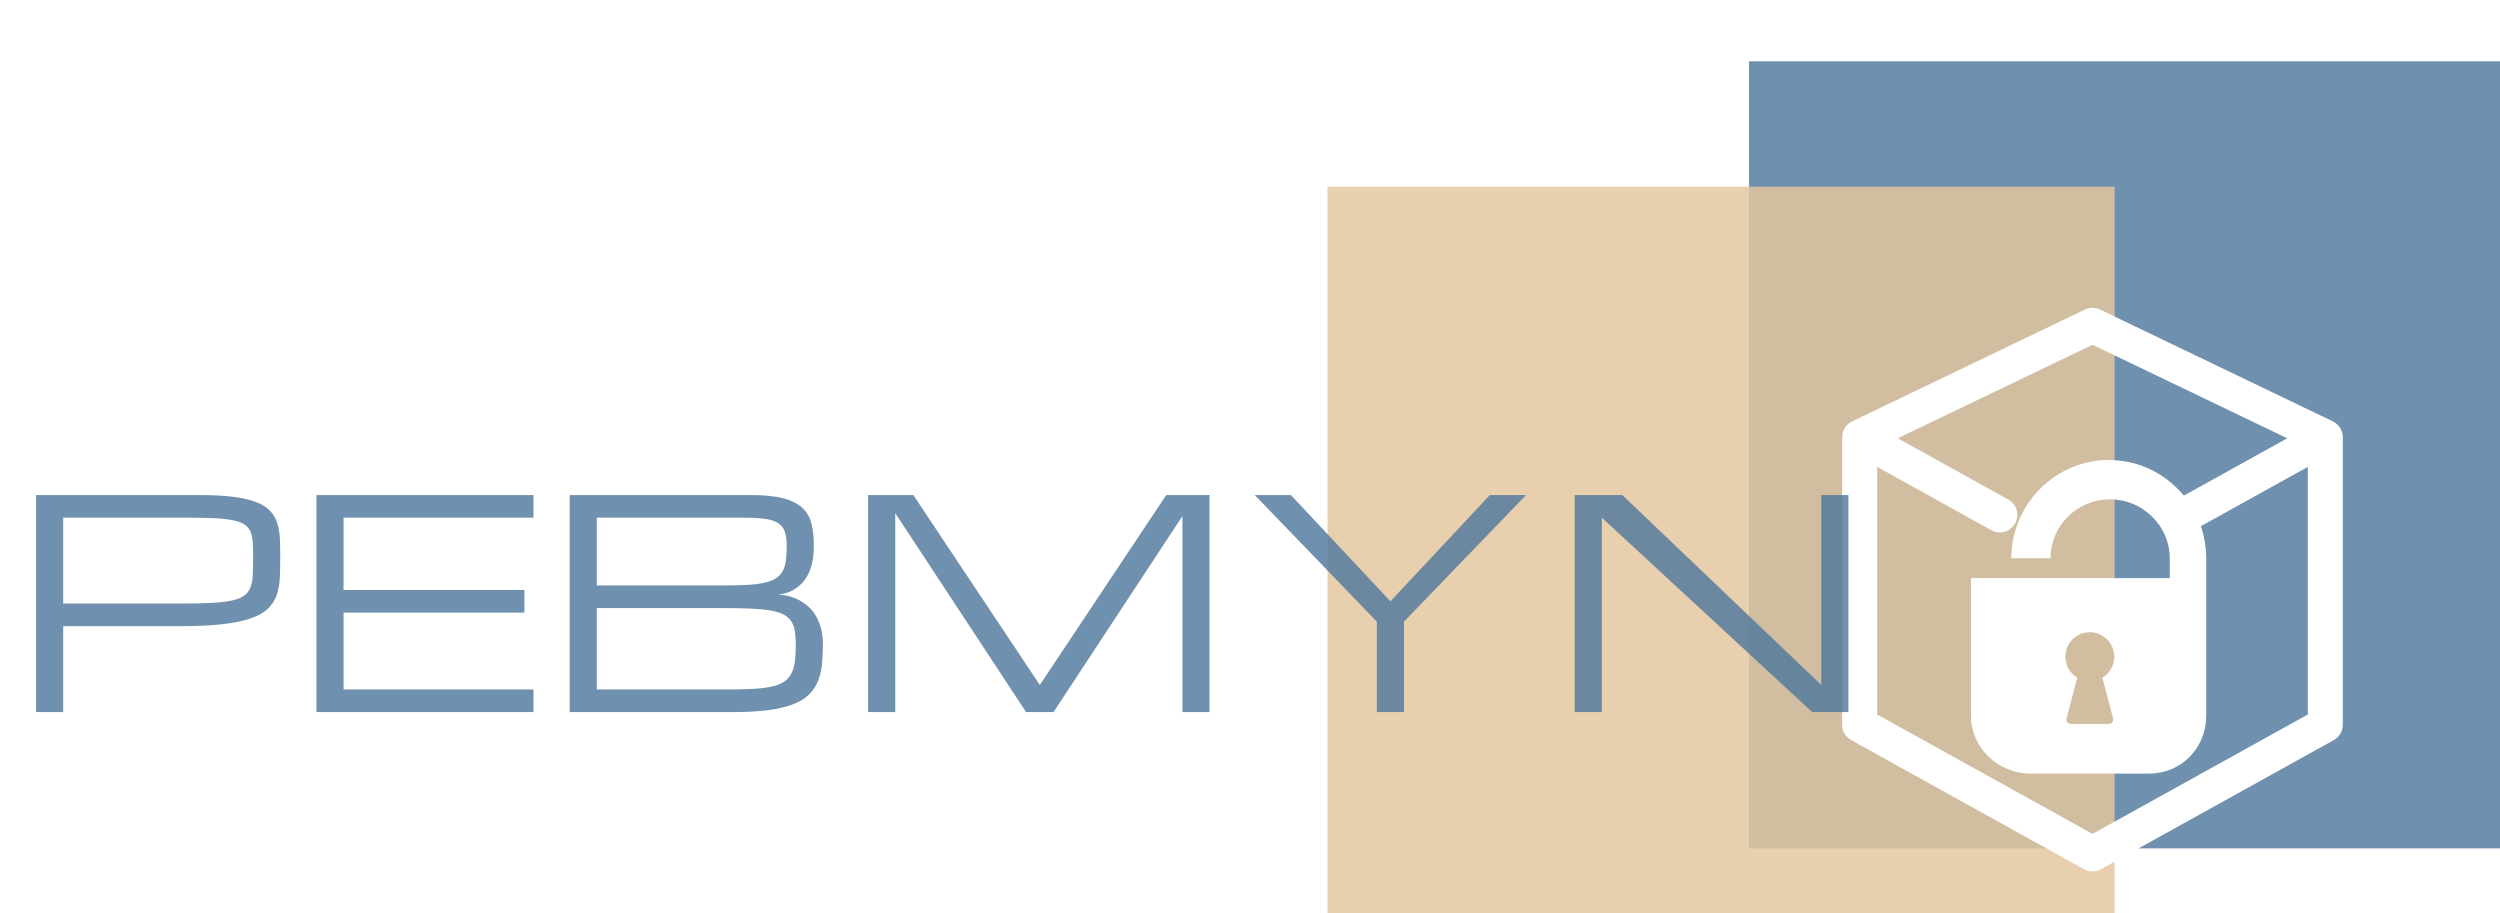
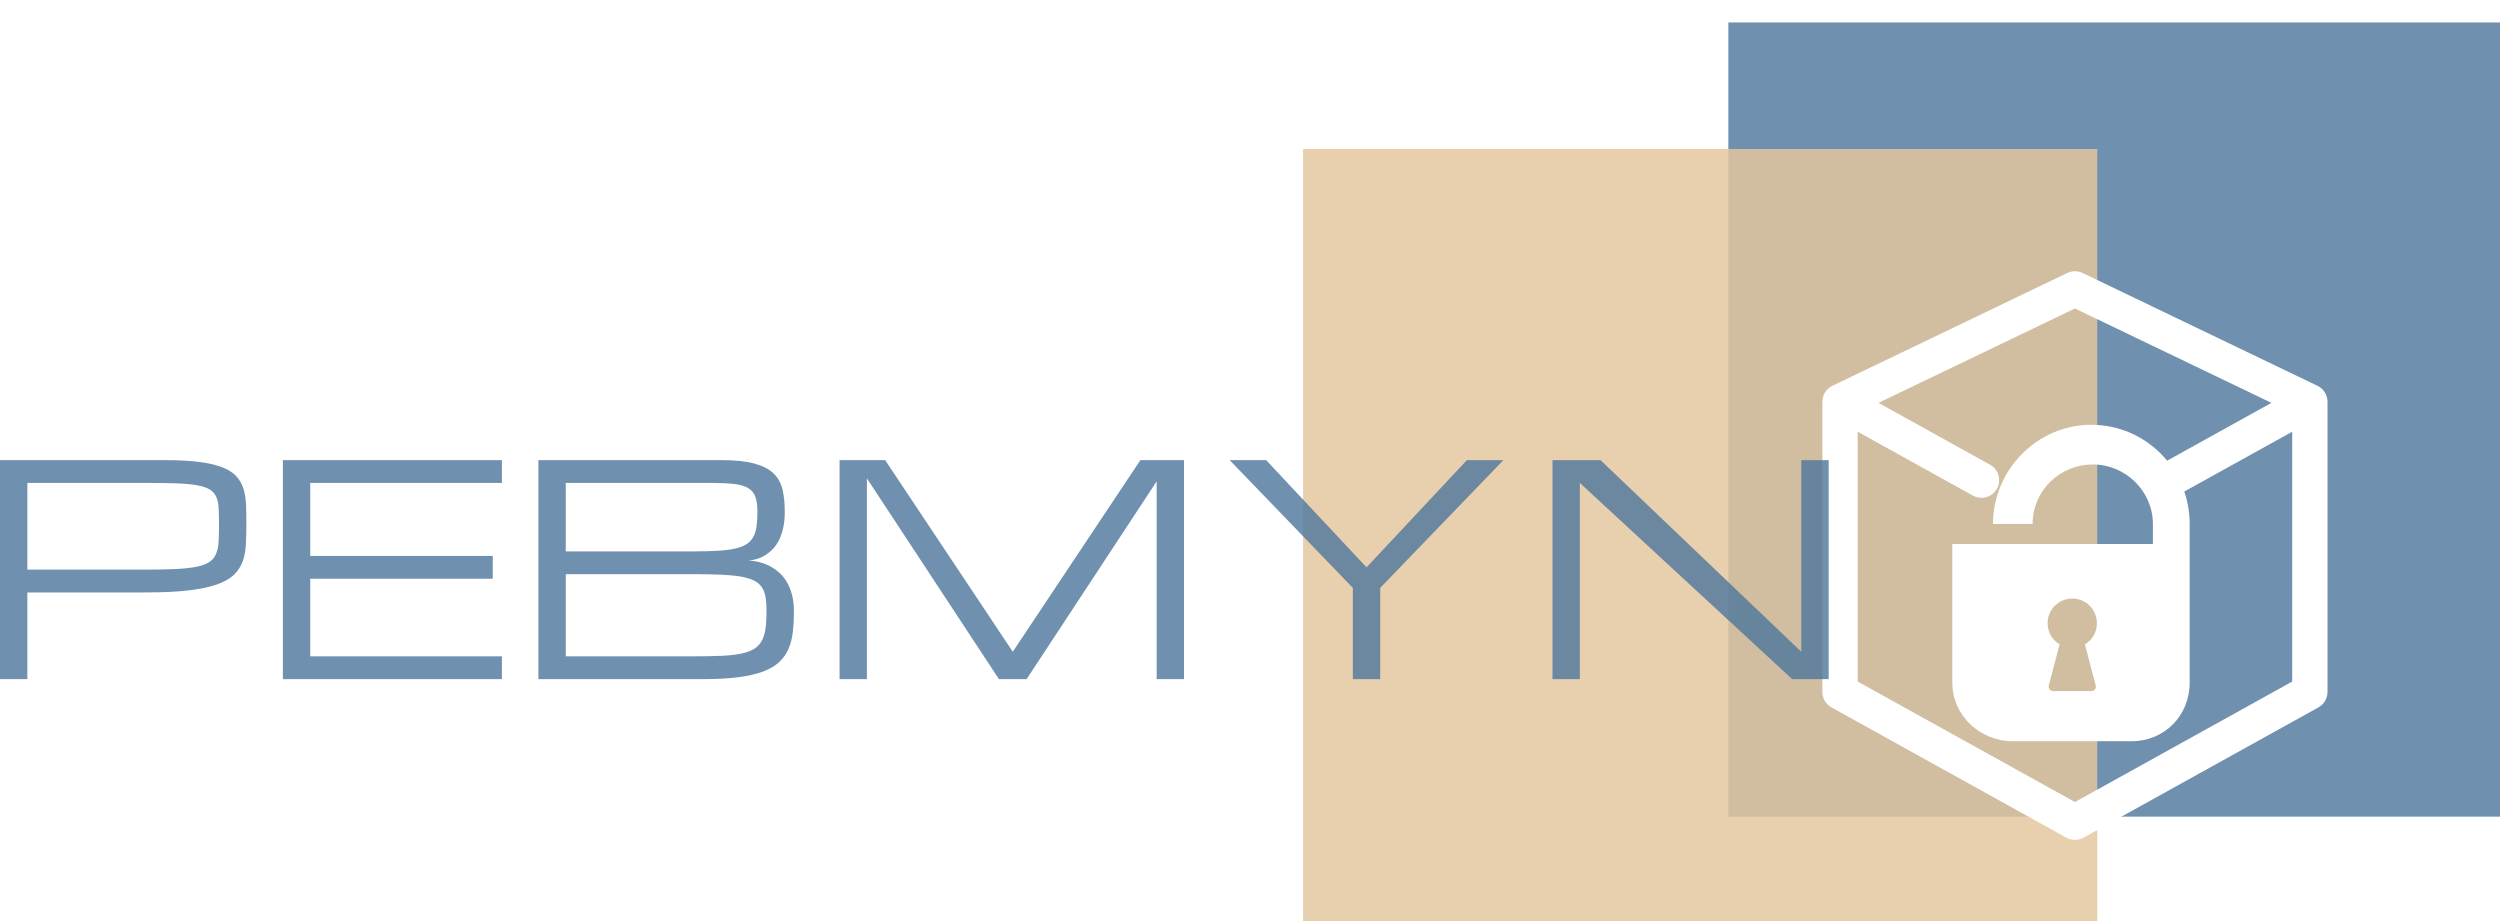
- <svg xmlns="http://www.w3.org/2000/svg" id="pebmybLogoSVG">
-   <defs>
-     <linearGradient x1="0" y1="0.5" x2="1" y2="0.5" id="PEBMYN_TEXT">
-       <stop offset="0%" stop-color="#4e779c" stop-opacity="0.812" />
-       <stop offset="100%" stop-color="#4e779c" stop-opacity="0.812" />
+ <svg xmlns="http://www.w3.org/2000/svg" id="pebmybLogoSVG" version="1.1" width="1025.539" height="377.687">
+   <defs id="defs153">
+     <linearGradient x1="-108.357" y1="-108.359" x2="108.361" y2="-108.359" id="PEBMYN_TEXT" gradientTransform="scale(2.889569,0.3460724)" gradientUnits="userSpaceOnUse">
+       <stop offset="0%" stop-color="#4e779c" stop-opacity="0.812" id="stop128" />
+       <stop offset="100%" stop-color="#4e779c" stop-opacity="0.812" id="stop130" />
    </linearGradient>
-     <linearGradient x1="0" y1="0.5" x2="1" y2="0.5" id="QUADER">
-       <stop offset="0%" stop-color="#ffffff" />
-       <stop offset="100%" stop-color="#ffffff" />
+     <linearGradient x1="6.004" y1="47.096" x2="99.536" y2="47.096" id="QUADER" gradientTransform="scale(0.9425216,1.060984)" gradientUnits="userSpaceOnUse">
+       <stop offset="0%" stop-color="#ffffff" id="stop133" />
+       <stop offset="100%" stop-color="#ffffff" id="stop135" />
    </linearGradient>
-     <linearGradient x1="0" y1="0.5" x2="1" y2="0.5" id="LOCK">
-       <stop offset="0%" stop-color="#ffffff" />
-       <stop offset="100%" stop-color="#ffffff" />
+     <linearGradient x1="14.424" y1="43.305" x2="101.035" y2="43.305" id="LOCK" gradientTransform="scale(0.8661062,1.154593)" gradientUnits="userSpaceOnUse">
+       <stop offset="0%" stop-color="#ffffff" id="stop138" />
+       <stop offset="100%" stop-color="#ffffff" id="stop140" />
    </linearGradient>
-     <linearGradient x1="0" y1="0.5" x2="1" y2="0.5" id="SHAPE1">
-       <stop offset="0%" stop-color="#4e779c" stop-opacity="0.81" />
-       <stop offset="100%" stop-color="#4e779c" stop-opacity="0.81" />
+     <linearGradient x1="-0.013" y1="88.384" x2="176.756" y2="88.384" id="SHAPE1" gradientUnits="userSpaceOnUse">
+       <stop offset="0%" stop-color="#4e779c" stop-opacity="0.81" id="stop143" />
+       <stop offset="100%" stop-color="#4e779c" stop-opacity="0.81" id="stop145" />
    </linearGradient>
-     <linearGradient x1="0" y1="0.5" x2="1" y2="0.5" id="SHAPE2">
-       <stop offset="0%" stop-color="#e4c79f" stop-opacity="0.84" />
-       <stop offset="100%" stop-color="#e4c79f" stop-opacity="0.84" />
+     <linearGradient x1="-0.013" y1="88.384" x2="176.756" y2="88.384" id="SHAPE2" gradientUnits="userSpaceOnUse">
+       <stop offset="0%" stop-color="#e4c79f" stop-opacity="0.84" id="stop148" />
+       <stop offset="100%" stop-color="#e4c79f" stop-opacity="0.84" id="stop150" />
    </linearGradient>
  </defs>
-   <g transform="matrix(1.843,0,0,1.843,714.7085,16.154)">
-     <svg width="186.769" height="186.769" viewBox="-5.013,-5,186.769,186.769" class="thumb">
-       <g>
-         <rect x="-0.013" y="0" width="176.769" height="176.769" fill="url('#SHAPE1')" stroke="none" style="" />
+   <g transform="matrix(1.843,0,0,1.843,699.7774,0)" id="g163">
+     <svg width="186.769" height="186.769" viewBox="-5.013 -5 186.769 186.769" class="thumb" version="1.1" id="svg161">
+       <g id="g159">
+         <rect x="-0.013" y="0" width="176.769" height="176.769" fill="url(#SHAPE1)" stroke="none" id="rect157" style="fill:url(#SHAPE1)" />
      </g>
    </svg>
  </g>
-   <g transform="matrix(1.843,0,0,1.843,540.2609,68.0557)">
-     <svg width="186.769" height="186.769" viewBox="-5.013,-5,186.769,186.769" class="thumb">
-       <g>
-         <rect x="-0.013" y="0" width="176.769" height="176.769" fill="url('#SHAPE2')" stroke="none" style="" />
+   <g transform="matrix(1.843,0,0,1.843,525.3298,51.9017)" id="g173">
+     <svg width="186.769" height="186.769" viewBox="-5.013 -5 186.769 186.769" class="thumb" version="1.1" id="svg171">
+       <g id="g169">
+         <rect x="-0.013" y="0" width="176.769" height="176.769" fill="url(#SHAPE2)" stroke="none" id="rect167" style="fill:url(#SHAPE2)" />
      </g>
    </svg>
  </g>
-   <g transform="matrix(2.3506,0,0,2.3506,750.7402,115.6683)">
-     <svg width="98.156" height="109.236" viewBox="0.659,-4.65,98.156,109.236">
-       <g>
-         <path fill="url('#QUADER')" d="M93.786,22.714c-0.003-0.025-0.008-0.05-0.012-0.076c-0.018-0.113-0.042-0.225-0.073-0.336   c-0.005-0.02-0.009-0.04-0.015-0.06c-0.037-0.123-0.082-0.245-0.136-0.365c-0.011-0.025-0.022-0.049-0.035-0.073   c-0.027-0.06-0.055-0.119-0.086-0.178c-0.019-0.032-0.041-0.062-0.06-0.094c-0.02-0.032-0.038-0.062-0.058-0.093   c-0.064-0.1-0.135-0.195-0.209-0.285c-0.006-0.008-0.011-0.016-0.018-0.022c-0.086-0.102-0.179-0.196-0.274-0.285   c-0.019-0.016-0.037-0.032-0.056-0.048c-0.088-0.075-0.178-0.146-0.271-0.21c-0.019-0.012-0.035-0.025-0.053-0.037   c-0.109-0.073-0.224-0.138-0.343-0.196c-0.007-0.004-0.014-0.008-0.021-0.012L51.07,0.653c-0.842-0.404-1.824-0.404-2.667,0   L7.406,20.343c-0.008,0.004-0.015,0.009-0.023,0.013c-0.116,0.058-0.229,0.122-0.338,0.193c-0.021,0.013-0.041,0.028-0.061,0.042   c-0.09,0.062-0.177,0.13-0.261,0.203c-0.021,0.018-0.042,0.036-0.063,0.055c-0.095,0.087-0.186,0.179-0.271,0.279   c-0.01,0.011-0.018,0.024-0.027,0.036c-0.07,0.085-0.136,0.176-0.197,0.27c-0.022,0.034-0.043,0.068-0.064,0.104   c-0.018,0.03-0.039,0.058-0.056,0.088c-0.031,0.055-0.056,0.112-0.083,0.168c-0.014,0.029-0.029,0.057-0.042,0.085   c-0.052,0.119-0.096,0.238-0.132,0.359c-0.006,0.023-0.012,0.047-0.018,0.07c-0.03,0.108-0.053,0.216-0.07,0.325   c-0.005,0.028-0.01,0.055-0.013,0.083c-0.018,0.132-0.028,0.265-0.028,0.397c0,0.002,0,0.005,0,0.007v50.65   c0,1.119,0.607,2.15,1.587,2.694L48.242,99.2c0.465,0.257,0.98,0.386,1.495,0.386c0.514,0,1.029-0.129,1.494-0.386l40.997-22.734   c0.979-0.544,1.587-1.575,1.587-2.694v-50.65c0-0.001,0-0.003,0-0.005C93.815,22.982,93.805,22.848,93.786,22.714z M49.737,92.981   L11.821,71.956V28.354l20.112,11.153c0.474,0.262,0.986,0.387,1.492,0.387c1.084,0,2.135-0.573,2.698-1.588   c0.825-1.488,0.288-3.364-1.2-4.189L15.449,23.317L49.737,6.85l34.289,16.468L64.553,34.116c-1.489,0.825-2.028,2.701-1.201,4.189   c0.562,1.016,1.613,1.588,2.697,1.588c0.506,0,1.019-0.125,1.491-0.387l20.112-11.152v43.602L49.737,92.981z" stroke="none" />
+   <g transform="matrix(2.3506,0,0,2.3506,735.8091,99.5143)" id="g183">
+     <svg width="98.156" height="109.236" viewBox="0.659 -4.65 98.156 109.236" version="1.1" id="svg181">
+       <g id="g179">
+         <path fill="url(#QUADER)" d="m 93.786,22.714 c -0.003,-0.025 -0.008,-0.05 -0.012,-0.076 -0.018,-0.113 -0.042,-0.225 -0.073,-0.336 -0.005,-0.02 -0.009,-0.04 -0.015,-0.06 C 93.649,22.119 93.604,21.997 93.55,21.877 93.539,21.852 93.528,21.828 93.515,21.804 93.488,21.744 93.46,21.685 93.429,21.626 93.41,21.594 93.388,21.564 93.369,21.532 93.349,21.5 93.331,21.47 93.311,21.439 93.247,21.339 93.176,21.244 93.102,21.154 93.096,21.146 93.091,21.138 93.084,21.132 92.998,21.03 92.905,20.936 92.81,20.847 92.791,20.831 92.773,20.815 92.754,20.799 92.666,20.724 92.576,20.653 92.483,20.589 92.464,20.577 92.448,20.564 92.43,20.552 92.321,20.479 92.206,20.414 92.087,20.356 92.08,20.352 92.073,20.348 92.066,20.344 L 51.07,0.653 c -0.842,-0.404 -1.824,-0.404 -2.667,0 L 7.406,20.343 c -0.008,0.004 -0.015,0.009 -0.023,0.013 -0.116,0.058 -0.229,0.122 -0.338,0.193 -0.021,0.013 -0.041,0.028 -0.061,0.042 -0.09,0.062 -0.177,0.13 -0.261,0.203 -0.021,0.018 -0.042,0.036 -0.063,0.055 -0.095,0.087 -0.186,0.179 -0.271,0.279 -0.01,0.011 -0.018,0.024 -0.027,0.036 -0.07,0.085 -0.136,0.176 -0.197,0.27 -0.022,0.034 -0.043,0.068 -0.064,0.104 -0.018,0.03 -0.039,0.058 -0.056,0.088 -0.031,0.055 -0.056,0.112 -0.083,0.168 -0.014,0.029 -0.029,0.057 -0.042,0.085 -0.052,0.119 -0.096,0.238 -0.132,0.359 -0.006,0.023 -0.012,0.047 -0.018,0.07 -0.03,0.108 -0.053,0.216 -0.07,0.325 -0.005,0.028 -0.01,0.055 -0.013,0.083 -0.018,0.132 -0.028,0.265 -0.028,0.397 0,0.002 0,0.005 0,0.007 v 50.65 c 0,1.119 0.607,2.15 1.587,2.694 L 48.242,99.2 c 0.465,0.257 0.98,0.386 1.495,0.386 0.514,0 1.029,-0.129 1.494,-0.386 L 92.228,76.466 c 0.979,-0.544 1.587,-1.575 1.587,-2.694 v -50.65 c 0,-0.001 0,-0.003 0,-0.005 0,-0.135 -0.01,-0.269 -0.029,-0.403 z M 49.737,92.981 11.821,71.956 V 28.354 l 20.112,11.153 c 0.474,0.262 0.986,0.387 1.492,0.387 1.084,0 2.135,-0.573 2.698,-1.588 0.825,-1.488 0.288,-3.364 -1.2,-4.189 L 15.449,23.317 49.737,6.85 84.026,23.318 64.553,34.116 c -1.489,0.825 -2.028,2.701 -1.201,4.189 0.562,1.016 1.613,1.588 2.697,1.588 0.506,0 1.019,-0.125 1.491,-0.387 L 87.652,28.354 v 43.602 z" stroke="none" id="path177" style="fill:url(#QUADER)" />
      </g>
    </svg>
  </g>
-   <g transform="matrix(1.298,0,0,1.298,809.313,183.9199)">
-     <svg width="85.014" height="110" viewBox="7.493,-5,85.014,110">
-       <g>
-         <path d="M56.426,0c-17.289,0-31.08,14.421-31.08,31.326H37.87c0-10.565,8.631-18.792,19.016-18.792  c10.357,0,18.999,8.452,18.999,18.821v6.311H12.493v43.838C12.493,91.876,21.234,100,31.59,100H69.2  c10.355,0,18.307-8.124,18.307-18.497V31.354C87.507,14.068,73.688,0,56.426,0z M57.807,82.384c0.114,0.423,0.021,0.867-0.242,1.22  c-0.271,0.347-0.681,0.549-1.122,0.549H44.349c-0.437,0-0.848-0.202-1.117-0.549c-0.269-0.353-0.357-0.799-0.245-1.222l3.412-12.984  c-2.343-1.396-3.799-3.907-3.799-6.691c0-4.308,3.496-7.802,7.796-7.802c4.296,0,7.796,3.494,7.796,7.802  c0,2.784-1.459,5.297-3.799,6.692L57.807,82.384z" fill="url('#LOCK')" stroke="none" style="" />
+   <g transform="matrix(1.298,0,0,1.298,794.3819,167.7659)" id="g193">
+     <svg width="85.014" height="110" viewBox="7.493 -5 85.014 110" version="1.1" id="svg191">
+       <g id="g189">
+         <path d="M 56.426,0 C 39.137,0 25.346,14.421 25.346,31.326 H 37.87 c 0,-10.565 8.631,-18.792 19.016,-18.792 10.357,0 18.999,8.452 18.999,18.821 v 6.311 H 12.493 V 81.504 C 12.493,91.876 21.234,100 31.59,100 H 69.2 c 10.355,0 18.307,-8.124 18.307,-18.497 V 31.354 C 87.507,14.068 73.688,0 56.426,0 Z m 1.381,82.384 c 0.114,0.423 0.021,0.867 -0.242,1.22 -0.271,0.347 -0.681,0.549 -1.122,0.549 H 44.349 c -0.437,0 -0.848,-0.202 -1.117,-0.549 -0.269,-0.353 -0.357,-0.799 -0.245,-1.222 L 46.399,69.398 C 44.056,68.002 42.6,65.491 42.6,62.707 c 0,-4.308 3.496,-7.802 7.796,-7.802 4.296,0 7.796,3.494 7.796,7.802 0,2.784 -1.459,5.297 -3.799,6.692 z" fill="url(#LOCK)" stroke="none" id="path187" style="fill:url(#LOCK)" />
      </g>
    </svg>
  </g>
-   <g transform="matrix(1.1979,0,0,1.1979,390,167)">
-     <path d="M-313.105 0L-313.105-75L-256.765-75Q-249.775-75 -244.975-74.39Q-240.165-73.78 -237.035-72.56Q-233.915-71.34 -232.225-69.53Q-230.545-67.72 -229.765-65.28Q-228.975-62.84 -228.855-59.81Q-228.735-56.79 -228.735-53.13L-228.735-53.13Q-228.735-49.32 -228.905-46.09Q-229.075-42.87 -230.025-40.26Q-230.985-37.65 -233.055-35.67Q-235.135-33.69 -238.965-32.37Q-242.795-31.05 -248.685-30.37Q-254.565-29.69 -263.155-29.69L-263.155-29.69L-303.735-29.69L-303.735 0L-313.105 0ZM-303.735-67.19L-303.735-37.5L-263.155-37.5Q-256.905-37.5 -252.635-37.72Q-248.365-37.94 -245.585-38.53Q-242.795-39.11 -241.285-40.19Q-239.775-41.26 -239.065-43.02Q-238.355-44.78 -238.235-47.24Q-238.105-49.71 -238.105-53.13L-238.105-53.13Q-238.105-56.3 -238.235-58.59Q-238.355-60.89 -239.065-62.45Q-239.775-64.01 -241.285-64.94Q-242.795-65.87 -245.585-66.38Q-248.365-66.89 -252.635-67.04Q-256.905-67.19 -263.155-67.19L-263.155-67.19L-303.735-67.19ZM-141.23 0L-216.23 0L-216.23-75L-141.23-75L-141.23-67.19L-206.86-67.19L-206.86-42.19L-144.36-42.19L-144.36-34.38L-206.86-34.38L-206.86-7.81L-141.23-7.81L-141.23 0ZM-72.53 0L-128.73 0L-128.73-75L-66.19-75Q-59.15-75 -54.86-73.85Q-50.56-72.71 -48.24-70.48Q-45.92-68.26 -45.14-64.94Q-44.36-61.62 -44.36-57.32L-44.36-57.32Q-44.36-54.2 -44.9-51.81Q-45.43-49.41 -46.31-47.66Q-47.19-45.9 -48.32-44.7Q-49.44-43.51 -50.61-42.72L-50.61-42.72Q-53.34-40.87 -56.86-40.63L-56.86-40.63Q-52.47-40.38 -49.05-38.48L-49.05-38.48Q-47.58-37.65 -46.19-36.4Q-44.8-35.16 -43.7-33.33Q-42.6-31.49 -41.92-29.03Q-41.23-26.56 -41.23-23.34L-41.23-23.34Q-41.23-19.43 -41.6-16.19Q-41.97-12.94 -43.09-10.35Q-44.21-7.76 -46.31-5.81Q-48.41-3.86 -51.9-2.56Q-55.4-1.27 -60.45-0.63Q-65.5 0 -72.53 0L-72.53 0ZM-119.36-7.81L-75.66-7.81Q-70.19-7.81 -66.19-7.98Q-62.18-8.15 -59.4-8.72Q-56.62-9.28 -54.91-10.33Q-53.2-11.38 -52.25-13.11Q-51.29-14.84 -50.95-17.33Q-50.61-19.82 -50.61-23.34L-50.61-23.34Q-50.61-26.07 -50.95-28.1Q-51.29-30.13 -52.25-31.52Q-53.2-32.91 -54.91-33.76Q-56.62-34.62 -59.4-35.11Q-62.18-35.6 -66.19-35.77Q-70.19-35.94 -75.66-35.94L-75.66-35.94L-119.36-35.94L-119.36-7.81ZM-119.36-43.75L-75.66-43.75Q-70.87-43.75 -67.41-43.95Q-63.94-44.14 -61.5-44.68Q-59.06-45.21 -57.54-46.17Q-56.03-47.12 -55.18-48.63Q-54.32-50.15 -54.03-52.27Q-53.73-54.39 -53.73-57.32L-53.73-57.32Q-53.73-60.45 -54.42-62.4Q-55.1-64.36 -56.86-65.41Q-58.62-66.46 -61.62-66.82Q-64.62-67.19 -69.31-67.19L-69.31-67.19L-119.36-67.19L-119.36-43.75ZM 28.975 0L-16.235-68.75L-16.235 0L-25.605 0L-25.605-75L-9.985-75L 33.715-9.38L 77.415-75L 92.355-75L 92.355 0L 82.985 0L 82.985-67.72L 38.455 0L 28.975 0ZM 150.173-31.25L 107.983-75L 120.483-75L 154.863-38.28L 189.233-75L 201.733-75L 159.543-31.25L 159.543 0L 150.173 0L 150.173-31.25ZM 227.905-67.19L 227.905 0L 218.535 0L 218.535-75L 234.985-75L 303.735-9.38L 303.735-75L 313.115-75L 313.115 0L 300.615 0L 227.905-67.19Z" data-textpath="PEBMYN" transform="translate(0,106.6406)" fill="url('#PEBMYN_TEXT')" />
+   <g transform="matrix(1.1979,0,0,1.1979,375.0689,150.846)" id="g199">
+     <path d="m -313.105,0 v -75 h 56.34 q 6.99,0 11.79,0.61 4.81,0.61 7.94,1.83 3.12,1.22 4.81,3.03 1.68,1.81 2.46,4.25 0.79,2.44 0.91,5.47 0.12,3.02 0.12,6.68 v 0 q 0,3.81 -0.17,7.04 -0.17,3.22 -1.12,5.83 -0.96,2.61 -3.03,4.59 -2.08,1.98 -5.91,3.3 -3.83,1.32 -9.72,2 -5.88,0.68 -14.47,0.68 v 0 h -40.58 V 0 Z m 9.37,-67.19 v 29.69 h 40.58 q 6.25,0 10.52,-0.22 4.27,-0.22 7.05,-0.81 2.79,-0.58 4.3,-1.66 1.51,-1.07 2.22,-2.83 0.71,-1.76 0.83,-4.22 0.13,-2.47 0.13,-5.89 v 0 q 0,-3.17 -0.13,-5.46 -0.12,-2.3 -0.83,-3.86 -0.71,-1.56 -2.22,-2.49 -1.51,-0.93 -4.3,-1.44 -2.78,-0.51 -7.05,-0.66 -4.27,-0.15 -10.52,-0.15 v 0 z M -141.23,0 h -75 v -75 h 75 v 7.81 h -65.63 v 25 h 62.5 v 7.81 h -62.5 v 26.57 h 65.63 z m 68.7,0 h -56.2 v -75 h 62.54 q 7.04,0 11.33,1.15 4.3,1.14 6.62,3.37 2.32,2.22 3.1,5.54 0.78,3.32 0.78,7.62 v 0 q 0,3.12 -0.54,5.51 -0.53,2.4 -1.41,4.15 -0.88,1.76 -2.01,2.96 -1.12,1.19 -2.29,1.98 v 0 q -2.73,1.85 -6.25,2.09 v 0 q 4.39,0.25 7.81,2.15 v 0 q 1.47,0.83 2.86,2.08 1.39,1.24 2.49,3.07 1.1,1.84 1.78,4.3 0.69,2.47 0.69,5.69 v 0 q 0,3.91 -0.37,7.15 -0.37,3.25 -1.49,5.84 -1.12,2.59 -3.22,4.54 -2.1,1.95 -5.59,3.25 -3.5,1.29 -8.55,1.93 -5.05,0.63 -12.08,0.63 z m -46.83,-7.81 h 43.7 q 5.47,0 9.47,-0.17 4.01,-0.17 6.79,-0.74 2.78,-0.56 4.49,-1.61 1.71,-1.05 2.66,-2.78 0.96,-1.73 1.3,-4.22 0.34,-2.49 0.34,-6.01 v 0 q 0,-2.73 -0.34,-4.76 -0.34,-2.03 -1.3,-3.42 -0.95,-1.39 -2.66,-2.24 -1.71,-0.86 -4.49,-1.35 -2.78,-0.49 -6.79,-0.66 -4,-0.17 -9.47,-0.17 v 0 h -43.7 z m 0,-35.94 h 43.7 q 4.79,0 8.25,-0.2 3.47,-0.19 5.91,-0.73 2.44,-0.53 3.96,-1.49 1.51,-0.95 2.36,-2.46 0.86,-1.52 1.15,-3.64 0.3,-2.12 0.3,-5.05 v 0 q 0,-3.13 -0.69,-5.08 -0.68,-1.96 -2.44,-3.01 -1.76,-1.05 -4.76,-1.41 -3,-0.37 -7.69,-0.37 v 0 H -119.36 Z M 28.975,0 l -45.21,-68.75 V 0 h -9.37 v -75 h 15.62 l 43.7,65.62 43.7,-65.62 h 14.94 V 0 h -9.37 V -67.72 L 38.455,0 Z M 150.173,-31.25 107.983,-75 h 12.5 l 34.38,36.72 34.37,-36.72 h 12.5 l -42.19,43.75 V 0 h -9.37 z m 77.732,-35.94 V 0 h -9.37 v -75 h 16.45 l 68.75,65.62 V -75 h 9.38 V 0 h -12.5 z" data-textpath="PEBMYN" transform="translate(0,106.6406)" fill="url(#PEBMYN_TEXT)" id="path197" style="fill:url(#PEBMYN_TEXT)" />
  </g>
</svg>
